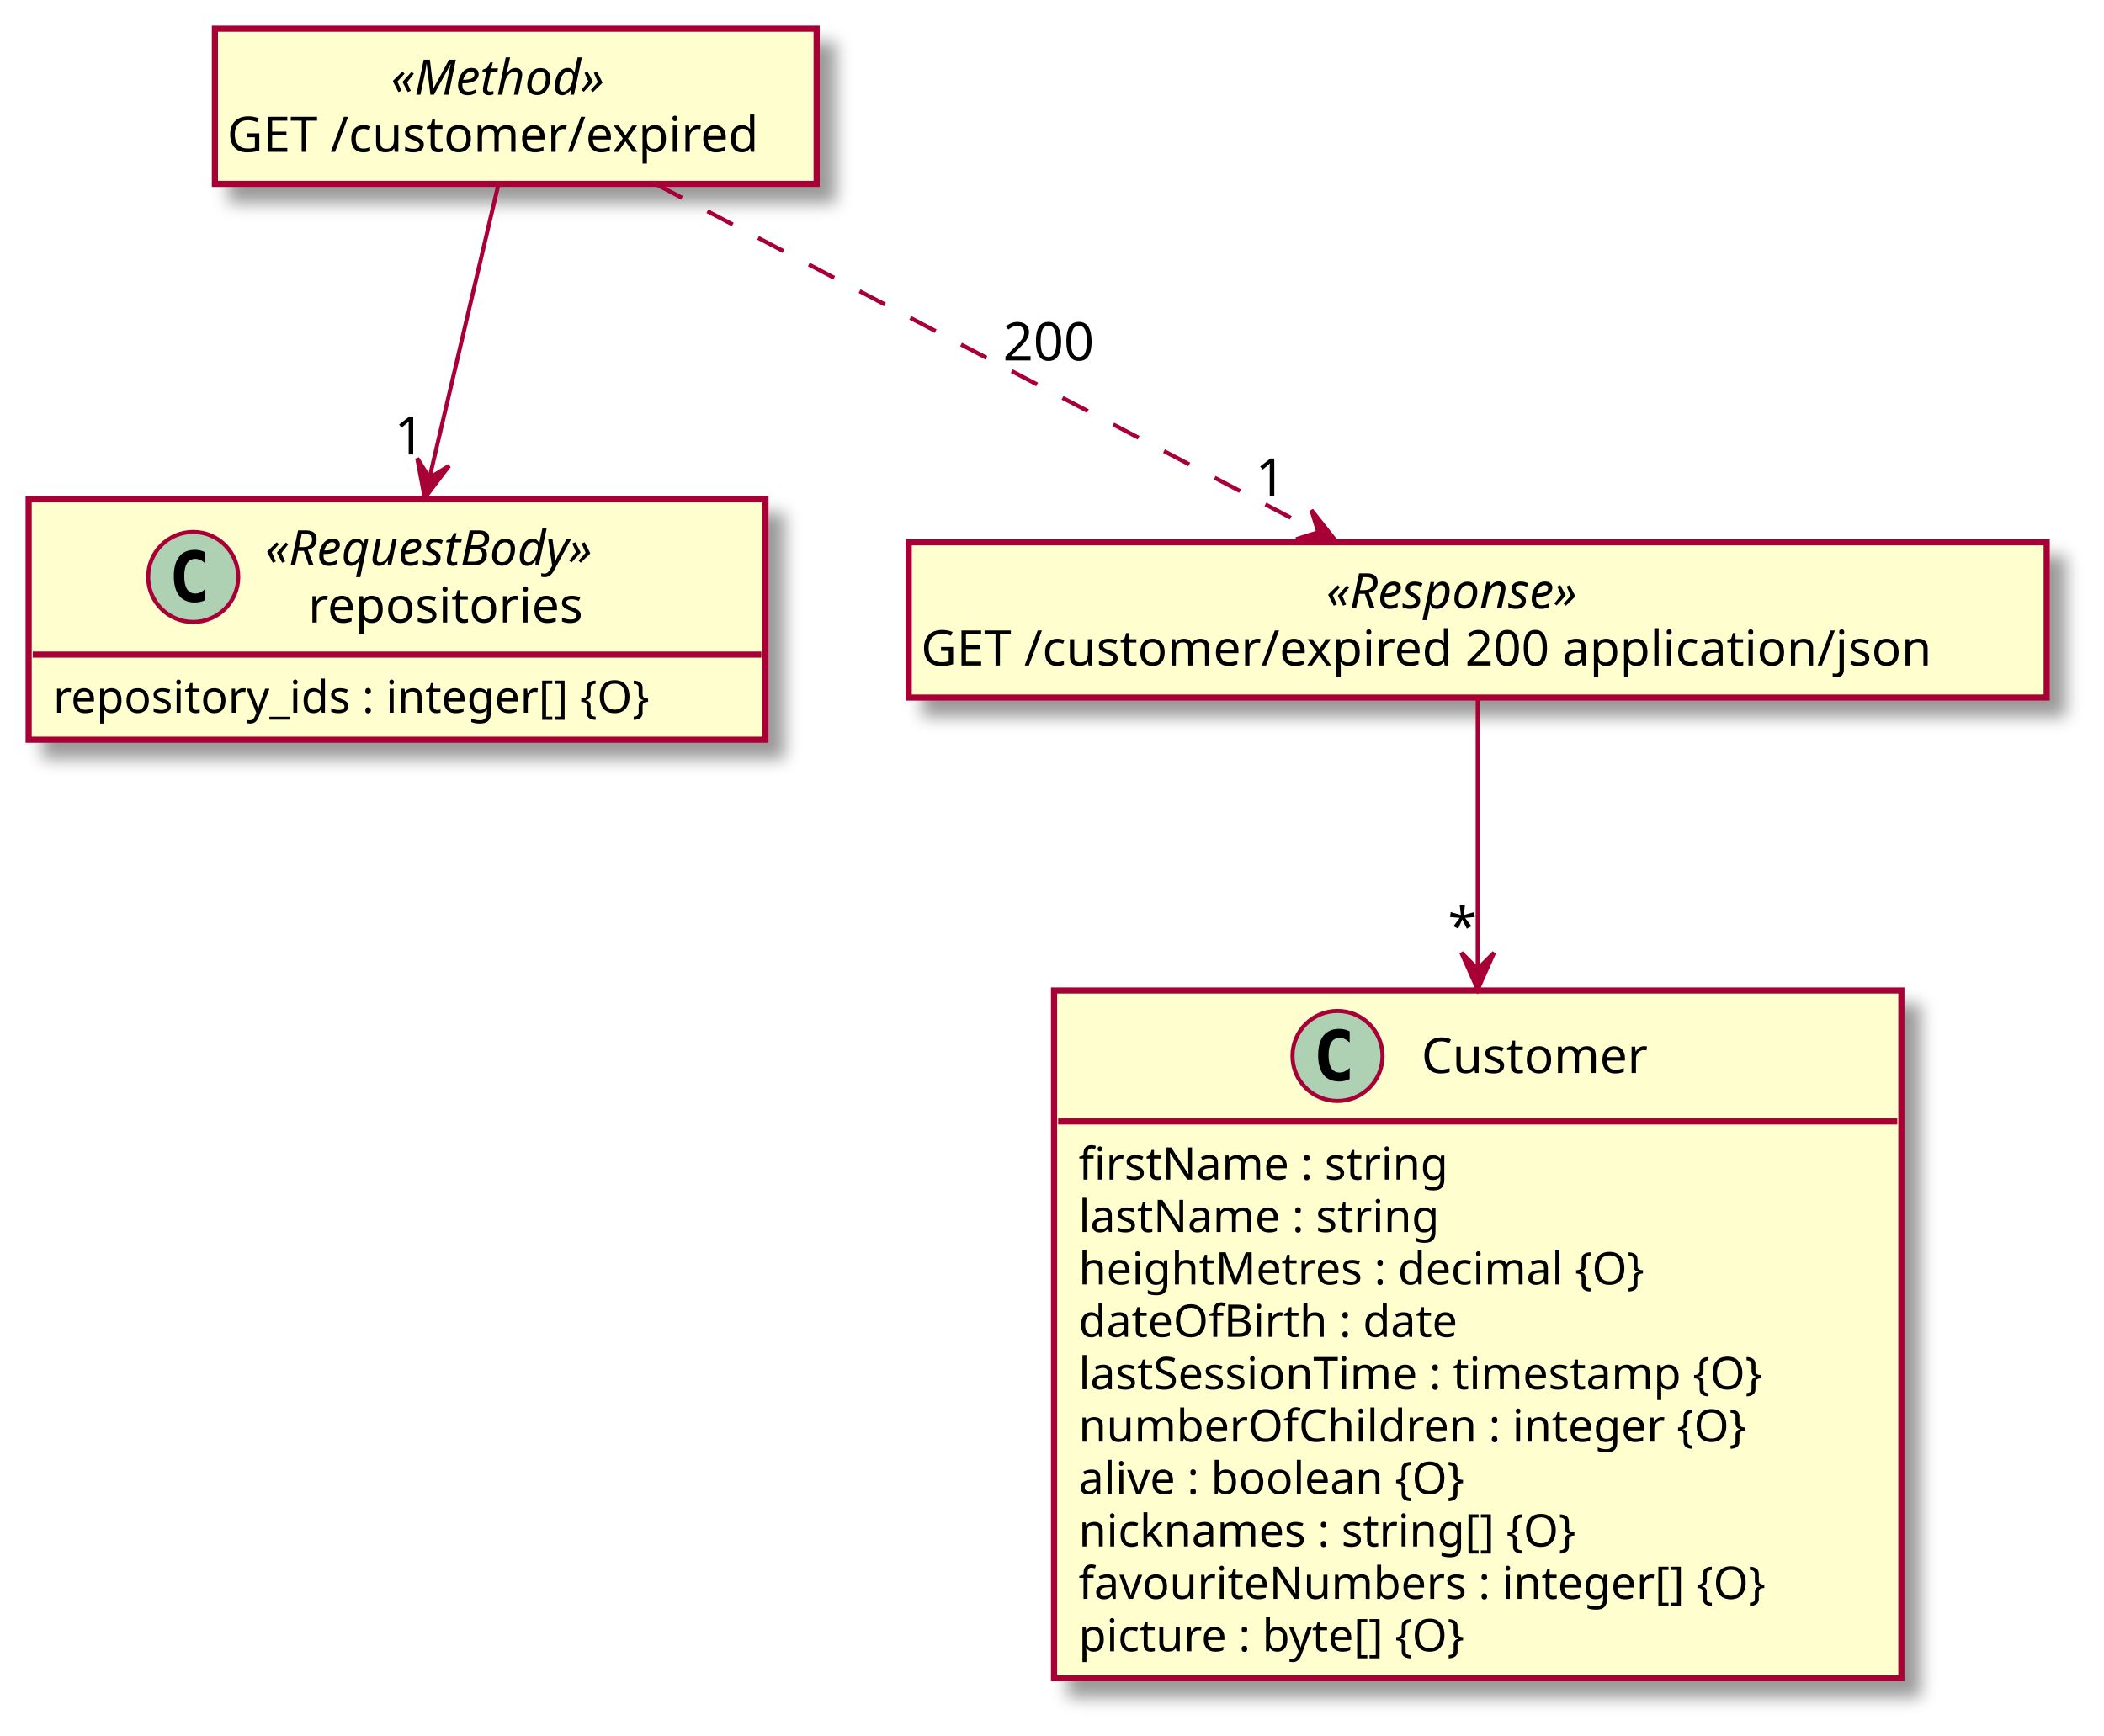
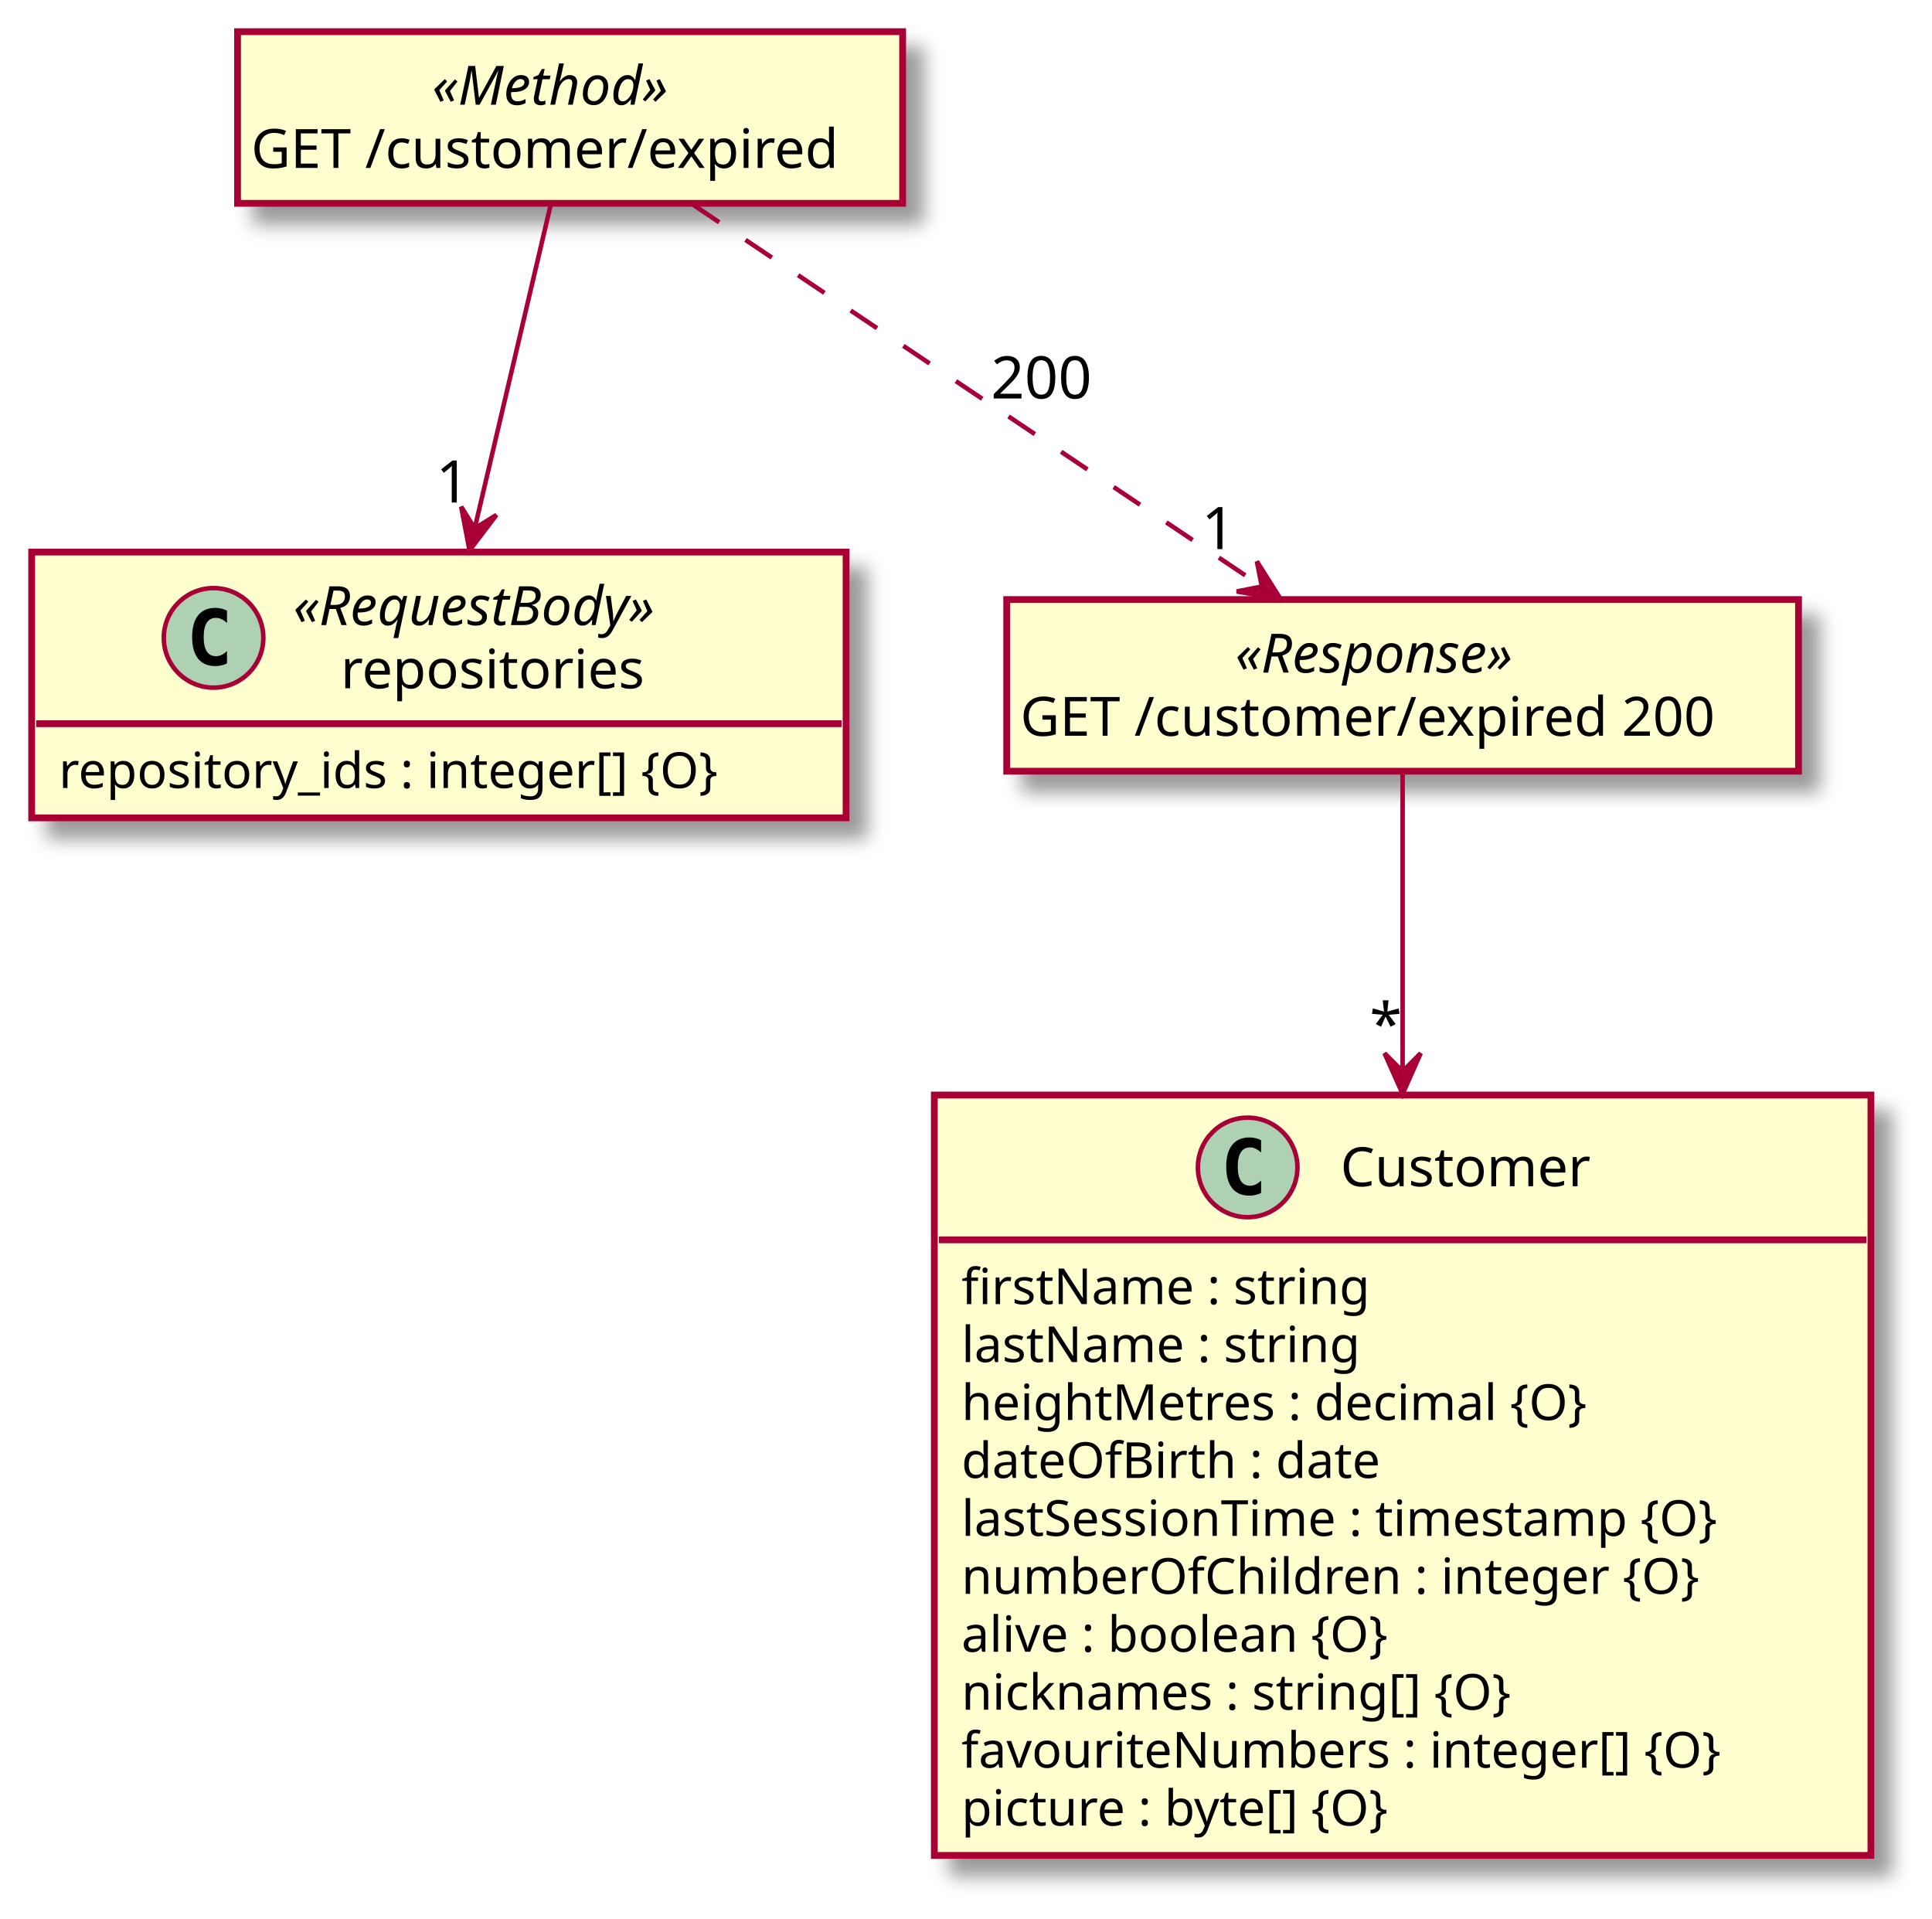
- <svg xmlns="http://www.w3.org/2000/svg" contentScriptType="application/ecmascript" contentStyleType="text/css" height="424px" preserveAspectRatio="none" style="width:514px;height:424px;" version="1.1" viewBox="0 0 514 424" width="514px" zoomAndPan="magnify">
+ <svg xmlns="http://www.w3.org/2000/svg" contentScriptType="application/ecmascript" contentStyleType="text/css" height="424px" preserveAspectRatio="none" style="width:427px;height:424px;" version="1.1" viewBox="0 0 427 424" width="427px" zoomAndPan="magnify">
  <defs>
-     <filter height="300%" id="fx1a7dbdel461" width="300%" x="-1" y="-1">
+     <filter height="300%" id="fh08radbzhfp8" width="300%" x="-1" y="-1">
      <feGaussianBlur result="blurOut" stdDeviation="2.0" />
      <feColorMatrix in="blurOut" result="blurOut2" type="matrix" values="0 0 0 0 0 0 0 0 0 0 0 0 0 0 0 0 0 0 .4 0" />
      <feOffset dx="4.0" dy="4.0" in="blurOut2" result="blurOut3" />
      <feBlend in="SourceGraphic" in2="blurOut3" mode="normal" />
    </filter>
  </defs>
  <g>
-     <rect codeLine="8" fill="#FEFECE" filter="url(#fx1a7dbdel461)" height="168.047" id="Customer" style="stroke:#A80036;stroke-width:1.5;" width="207" x="257.5" y="242" />
-     <ellipse cx="326.75" cy="258" fill="#ADD1B2" rx="11" ry="11" style="stroke:#A80036;stroke-width:1.0;" />
-     <path d="M329.719,263.641 Q329.141,263.938 328.5,264.078 Q327.859,264.234 327.156,264.234 Q324.656,264.234 323.328,262.594 Q322.016,260.938 322.016,257.812 Q322.016,254.688 323.328,253.031 Q324.656,251.375 327.156,251.375 Q327.859,251.375 328.5,251.531 Q329.156,251.688 329.719,251.984 L329.719,254.703 Q329.094,254.125 328.5,253.859 Q327.906,253.578 327.281,253.578 Q325.938,253.578 325.25,254.656 Q324.562,255.719 324.562,257.812 Q324.562,259.906 325.25,260.984 Q325.938,262.047 327.281,262.047 Q327.906,262.047 328.5,261.781 Q329.094,261.5 329.719,260.922 L329.719,263.641 Z " fill="#000000" />
-     <text fill="#000000" font-family="sans-serif" font-size="12" lengthAdjust="spacing" textLength="60" x="347.25" y="262.154">Customer</text>
-     <line style="stroke:#A80036;stroke-width:1.5;" x1="258.5" x2="463.5" y1="274" y2="274" />
-     <text fill="#000000" font-family="sans-serif" font-size="11" lengthAdjust="spacing" textLength="101" x="263.5" y="288.21">firstName : string</text>
-     <text fill="#000000" font-family="sans-serif" font-size="11" lengthAdjust="spacing" textLength="99" x="263.5" y="301.015">lastName : string</text>
-     <text fill="#000000" font-family="sans-serif" font-size="11" lengthAdjust="spacing" textLength="157" x="263.5" y="313.82">heightMetres : decimal {O}</text>
-     <text fill="#000000" font-family="sans-serif" font-size="11" lengthAdjust="spacing" textLength="102" x="263.5" y="326.625">dateOfBirth : date</text>
-     <text fill="#000000" font-family="sans-serif" font-size="11" lengthAdjust="spacing" textLength="195" x="263.5" y="339.429">lastSessionTime : timestamp {O}</text>
-     <text fill="#000000" font-family="sans-serif" font-size="11" lengthAdjust="spacing" textLength="183" x="263.5" y="352.234">numberOfChildren : integer {O}</text>
-     <text fill="#000000" font-family="sans-serif" font-size="11" lengthAdjust="spacing" textLength="110" x="263.5" y="365.039">alive : boolean {O}</text>
-     <text fill="#000000" font-family="sans-serif" font-size="11" lengthAdjust="spacing" textLength="141" x="263.5" y="377.843">nicknames : string[] {O}</text>
-     <text fill="#000000" font-family="sans-serif" font-size="11" lengthAdjust="spacing" textLength="189" x="263.5" y="390.648">favouriteNumbers : integer[] {O}</text>
-     <text fill="#000000" font-family="sans-serif" font-size="11" lengthAdjust="spacing" textLength="110" x="263.5" y="403.453">picture : byte[] {O}</text>
-     <rect codeLine="21" fill="#FEFECE" filter="url(#fx1a7dbdel461)" height="58.742" id="repositories" style="stroke:#A80036;stroke-width:1.5;" width="180" x="7" y="122" />
+     <rect codeLine="8" fill="#FEFECE" filter="url(#fh08radbzhfp8)" height="168.047" id="Customer" style="stroke:#A80036;stroke-width:1.5;" width="207" x="206.5" y="242" />
+     <ellipse cx="275.75" cy="258" fill="#ADD1B2" rx="11" ry="11" style="stroke:#A80036;stroke-width:1.0;" />
+     <path d="M278.719,263.641 Q278.141,263.938 277.5,264.078 Q276.859,264.234 276.156,264.234 Q273.656,264.234 272.328,262.594 Q271.016,260.938 271.016,257.812 Q271.016,254.688 272.328,253.031 Q273.656,251.375 276.156,251.375 Q276.859,251.375 277.5,251.531 Q278.156,251.688 278.719,251.984 L278.719,254.703 Q278.094,254.125 277.5,253.859 Q276.906,253.578 276.281,253.578 Q274.938,253.578 274.25,254.656 Q273.562,255.719 273.562,257.812 Q273.562,259.906 274.25,260.984 Q274.938,262.047 276.281,262.047 Q276.906,262.047 277.5,261.781 Q278.094,261.5 278.719,260.922 L278.719,263.641 Z " fill="#000000" />
+     <text fill="#000000" font-family="sans-serif" font-size="12" lengthAdjust="spacing" textLength="60" x="296.25" y="262.154">Customer</text>
+     <line style="stroke:#A80036;stroke-width:1.5;" x1="207.5" x2="412.5" y1="274" y2="274" />
+     <text fill="#000000" font-family="sans-serif" font-size="11" lengthAdjust="spacing" textLength="101" x="212.5" y="288.21">firstName : string</text>
+     <text fill="#000000" font-family="sans-serif" font-size="11" lengthAdjust="spacing" textLength="99" x="212.5" y="301.015">lastName : string</text>
+     <text fill="#000000" font-family="sans-serif" font-size="11" lengthAdjust="spacing" textLength="157" x="212.5" y="313.82">heightMetres : decimal {O}</text>
+     <text fill="#000000" font-family="sans-serif" font-size="11" lengthAdjust="spacing" textLength="102" x="212.5" y="326.625">dateOfBirth : date</text>
+     <text fill="#000000" font-family="sans-serif" font-size="11" lengthAdjust="spacing" textLength="195" x="212.5" y="339.429">lastSessionTime : timestamp {O}</text>
+     <text fill="#000000" font-family="sans-serif" font-size="11" lengthAdjust="spacing" textLength="183" x="212.5" y="352.234">numberOfChildren : integer {O}</text>
+     <text fill="#000000" font-family="sans-serif" font-size="11" lengthAdjust="spacing" textLength="110" x="212.5" y="365.039">alive : boolean {O}</text>
+     <text fill="#000000" font-family="sans-serif" font-size="11" lengthAdjust="spacing" textLength="141" x="212.5" y="377.843">nicknames : string[] {O}</text>
+     <text fill="#000000" font-family="sans-serif" font-size="11" lengthAdjust="spacing" textLength="189" x="212.5" y="390.648">favouriteNumbers : integer[] {O}</text>
+     <text fill="#000000" font-family="sans-serif" font-size="11" lengthAdjust="spacing" textLength="110" x="212.5" y="403.453">picture : byte[] {O}</text>
+     <rect codeLine="21" fill="#FEFECE" filter="url(#fh08radbzhfp8)" height="58.742" id="repositories" style="stroke:#A80036;stroke-width:1.5;" width="180" x="7" y="122" />
    <ellipse cx="47.2" cy="140.969" fill="#ADD1B2" rx="11" ry="11" style="stroke:#A80036;stroke-width:1.0;" />
    <path d="M50.169,146.609 Q49.591,146.906 48.95,147.047 Q48.309,147.203 47.606,147.203 Q45.106,147.203 43.778,145.562 Q42.466,143.906 42.466,140.781 Q42.466,137.656 43.778,136 Q45.106,134.344 47.606,134.344 Q48.309,134.344 48.95,134.5 Q49.606,134.656 50.169,134.953 L50.169,137.672 Q49.544,137.094 48.95,136.828 Q48.356,136.547 47.731,136.547 Q46.388,136.547 45.7,137.625 Q45.013,138.688 45.013,140.781 Q45.013,142.875 45.7,143.953 Q46.388,145.016 47.731,145.016 Q48.356,145.016 48.95,144.75 Q49.544,144.469 50.169,143.891 L50.169,146.609 Z " fill="#000000" />
    <text fill="#000000" font-family="sans-serif" font-size="12" font-style="italic" lengthAdjust="spacing" textLength="96" x="64.8" y="138.139">«RequestBody»</text>
    <text fill="#000000" font-family="sans-serif" font-size="12" lengthAdjust="spacing" textLength="75" x="75.3" y="152.107">repositories</text>
    <line style="stroke:#A80036;stroke-width:1.5;" x1="8" x2="186" y1="159.938" y2="159.938" />
    <text fill="#000000" font-family="sans-serif" font-size="11" lengthAdjust="spacing" textLength="168" x="13" y="174.148">repository_ids : integer[] {O}</text>
-     <rect codeLine="25" fill="#FEFECE" filter="url(#fx1a7dbdel461)" height="37.938" id="GET /customer/expired" style="stroke:#A80036;stroke-width:1.5;" width="147" x="52.5" y="7" />
+     <rect codeLine="25" fill="#FEFECE" filter="url(#fh08radbzhfp8)" height="37.938" id="GET /customer/expired" style="stroke:#A80036;stroke-width:1.5;" width="147" x="52.5" y="7" />
    <text fill="#000000" font-family="sans-serif" font-size="12" font-style="italic" lengthAdjust="spacing" textLength="61" x="95.5" y="23.139">«Method»</text>
    <text fill="#000000" font-family="sans-serif" font-size="12" lengthAdjust="spacing" textLength="141" x="55.5" y="37.107">GET /customer/expired</text>
-     <rect codeLine="28" fill="#FEFECE" filter="url(#fx1a7dbdel461)" height="37.938" id="GET /customer/expired 200 application/json" style="stroke:#A80036;stroke-width:1.5;" width="278" x="222" y="132.5" />
-     <text fill="#000000" font-family="sans-serif" font-size="12" font-style="italic" lengthAdjust="spacing" textLength="74" x="324" y="148.639">«Response»</text>
-     <text fill="#000000" font-family="sans-serif" font-size="12" lengthAdjust="spacing" textLength="272" x="225" y="162.607">GET /customer/expired 200 application/json</text>
-     <path codeLine="31" d="M361,170.63 C361,186.77 361,211.65 361,236.74 " fill="none" id="GET /customer/expired 200 application/json-to-Customer" style="stroke:#A80036;stroke-width:1.0;" />
-     <polygon fill="#A80036" points="361,241.76,365,232.76,361,236.76,357,232.76,361,241.76" style="stroke:#A80036;stroke-width:1.0;" />
-     <text fill="#000000" font-family="sans-serif" font-size="13" lengthAdjust="spacing" textLength="7" x="353.699" y="230.947">*</text>
-     <path codeLine="33" d="M160.42,45.09 C203.44,67.7 276.87,106.29 321.94,129.97 " fill="none" id="GET /customer/expired-to-GET /customer/expired 200 application/json" style="stroke:#A80036;stroke-width:1.0;stroke-dasharray:7.0,7.0;" />
-     <polygon fill="#A80036" points="326.49,132.36,320.376,124.638,322.062,130.038,316.662,131.724,326.49,132.36" style="stroke:#A80036;stroke-width:1.0;" />
-     <text fill="#000000" font-family="sans-serif" font-size="13" lengthAdjust="spacing" textLength="24" x="245" y="88.067">200</text>
-     <text fill="#000000" font-family="sans-serif" font-size="13" lengthAdjust="spacing" textLength="8" x="306.696" y="121.298">1</text>
+     <rect codeLine="28" fill="#FEFECE" filter="url(#fh08radbzhfp8)" height="37.938" id="GET /customer/expired 200" style="stroke:#A80036;stroke-width:1.5;" width="175" x="222.5" y="132.5" />
+     <text fill="#000000" font-family="sans-serif" font-size="12" font-style="italic" lengthAdjust="spacing" textLength="74" x="273" y="148.639">«Response»</text>
+     <text fill="#000000" font-family="sans-serif" font-size="12" lengthAdjust="spacing" textLength="169" x="225.5" y="162.607">GET /customer/expired 200</text>
+     <path codeLine="31" d="M310,170.63 C310,186.77 310,211.65 310,236.74 " fill="none" id="GET /customer/expired 200-to-Customer" style="stroke:#A80036;stroke-width:1.0;" />
+     <polygon fill="#A80036" points="310,241.76,314,232.76,310,236.76,306,232.76,310,241.76" style="stroke:#A80036;stroke-width:1.0;" />
+     <text fill="#000000" font-family="sans-serif" font-size="13" lengthAdjust="spacing" textLength="7" x="302.699" y="230.947">*</text>
+     <path codeLine="33" d="M153.15,45.22 C186.68,67.72 243.58,105.92 278.85,129.59 " fill="none" id="GET /customer/expired-to-GET /customer/expired 200" style="stroke:#A80036;stroke-width:1.0;stroke-dasharray:7.0,7.0;" />
+     <polygon fill="#A80036" points="283.04,132.4,277.79,124.067,278.886,129.617,273.337,130.713,283.04,132.4" style="stroke:#A80036;stroke-width:1.0;" />
+     <text fill="#000000" font-family="sans-serif" font-size="13" lengthAdjust="spacing" textLength="24" x="219" y="88.067">200</text>
+     <text fill="#000000" font-family="sans-serif" font-size="13" lengthAdjust="spacing" textLength="8" x="265.558" y="121.351">1</text>
    <path codeLine="35" d="M121.72,45.22 C117.33,63.94 110.38,93.5 104.97,116.54 " fill="none" id="GET /customer/expired-to-repositories" style="stroke:#A80036;stroke-width:1.0;" />
    <polygon fill="#A80036" points="103.77,121.65,109.72,113.802,104.912,116.782,101.931,111.974,103.77,121.65" style="stroke:#A80036;stroke-width:1.0;" />
    <text fill="#000000" font-family="sans-serif" font-size="13" lengthAdjust="spacing" textLength="8" x="96.341" y="111.054">1</text>
  </g>
</svg>
